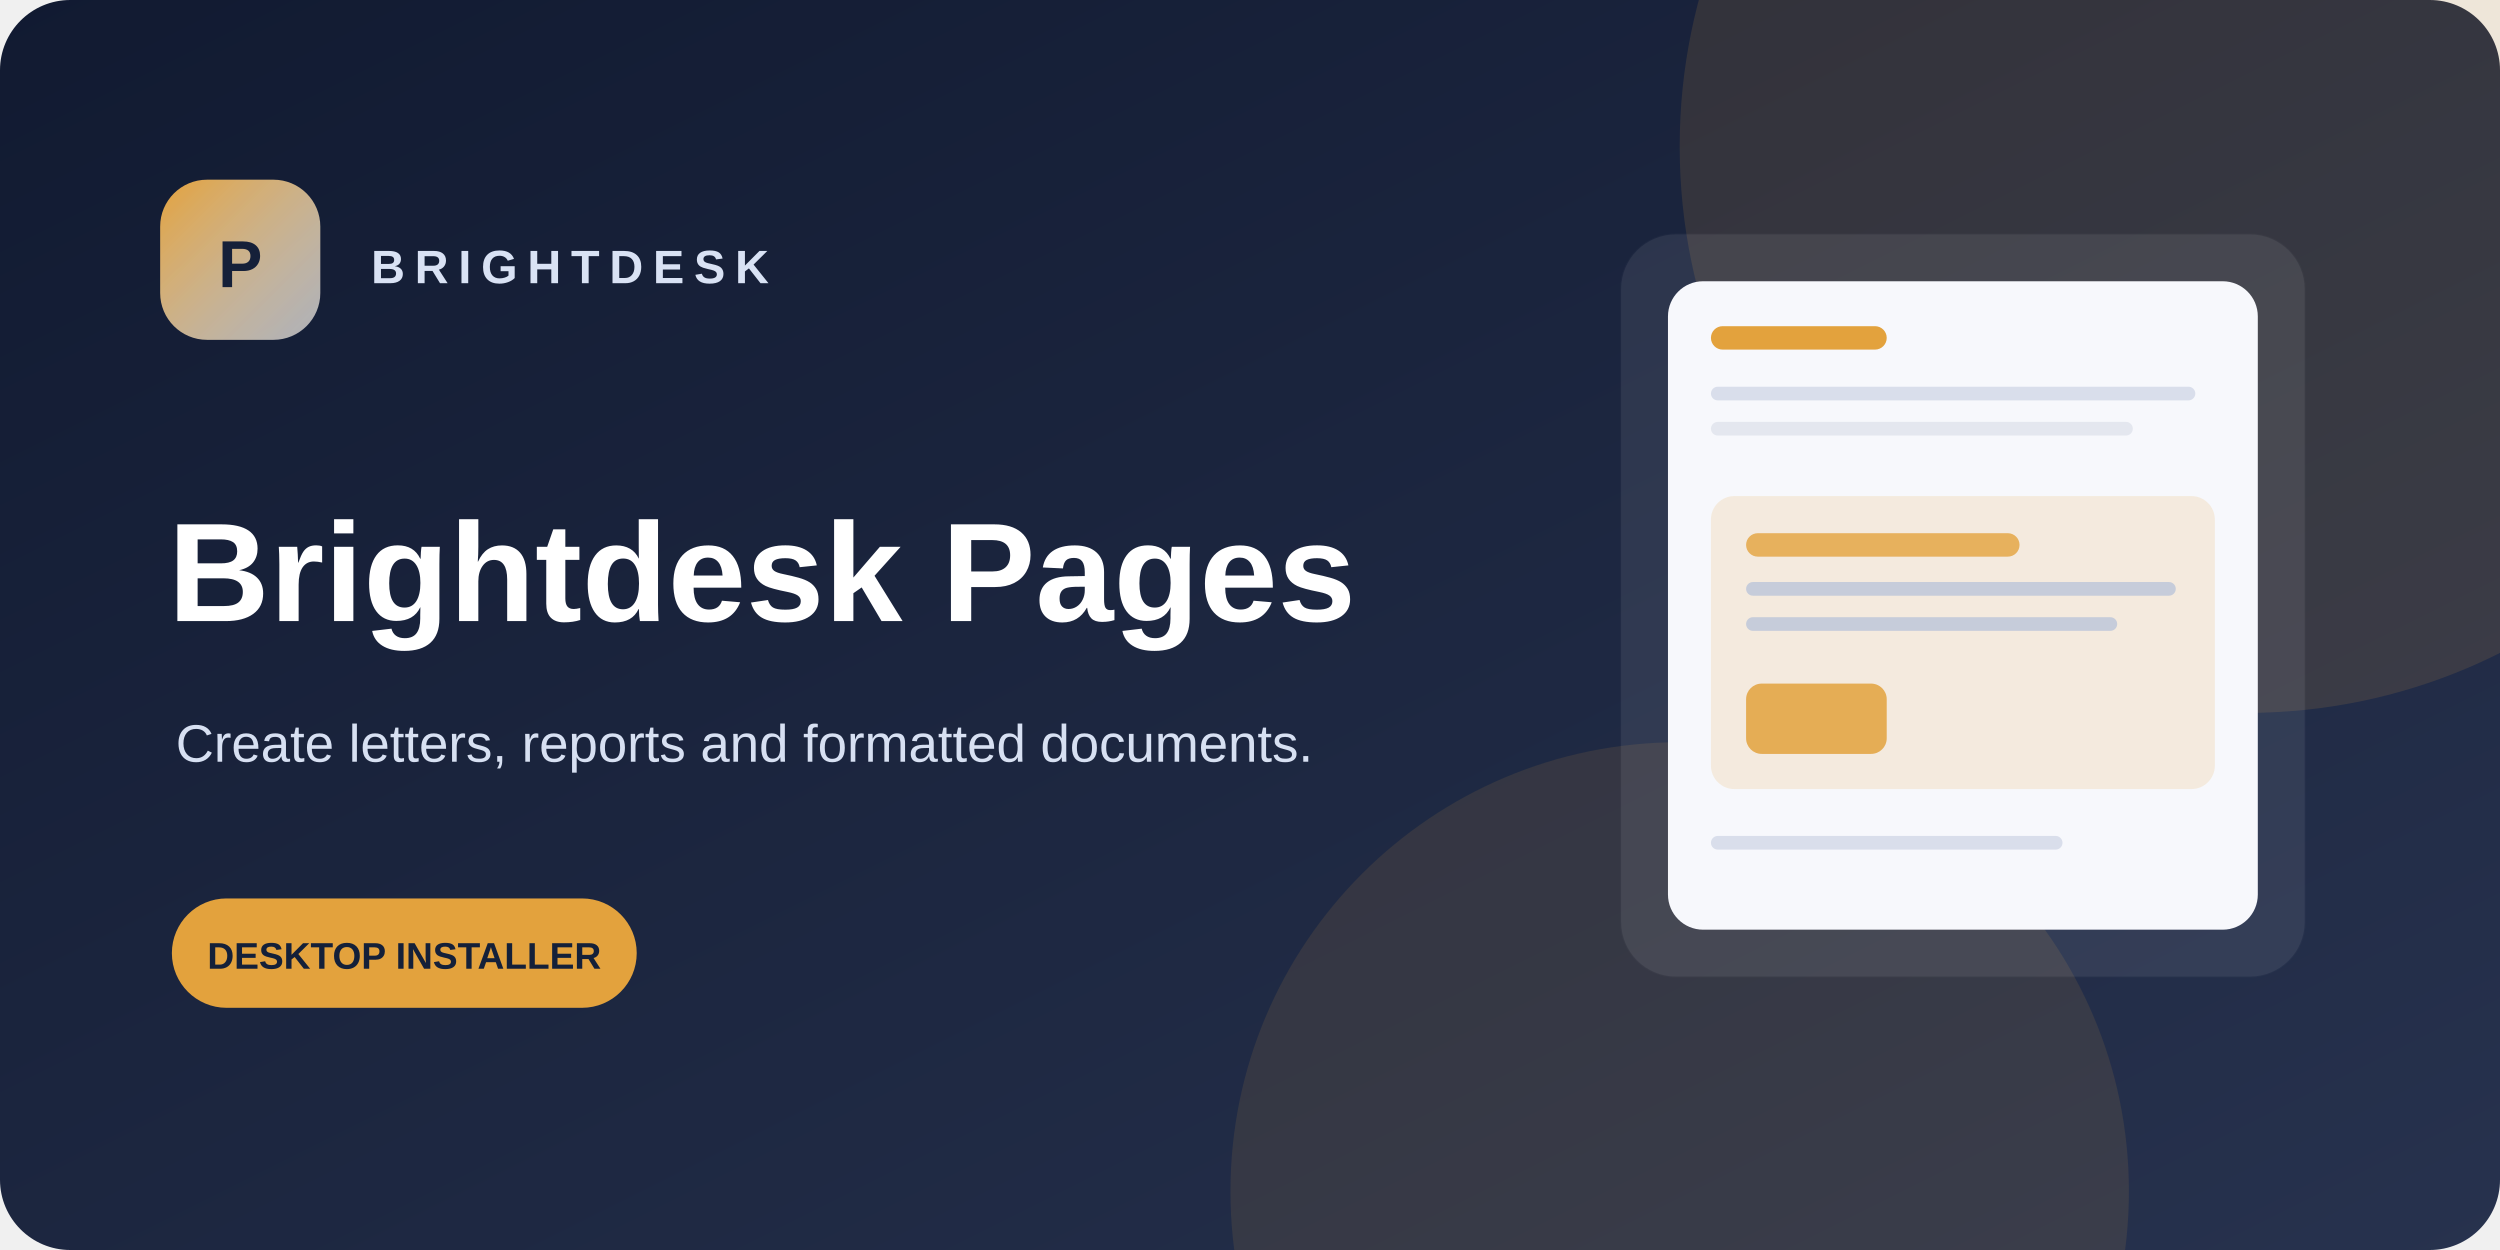
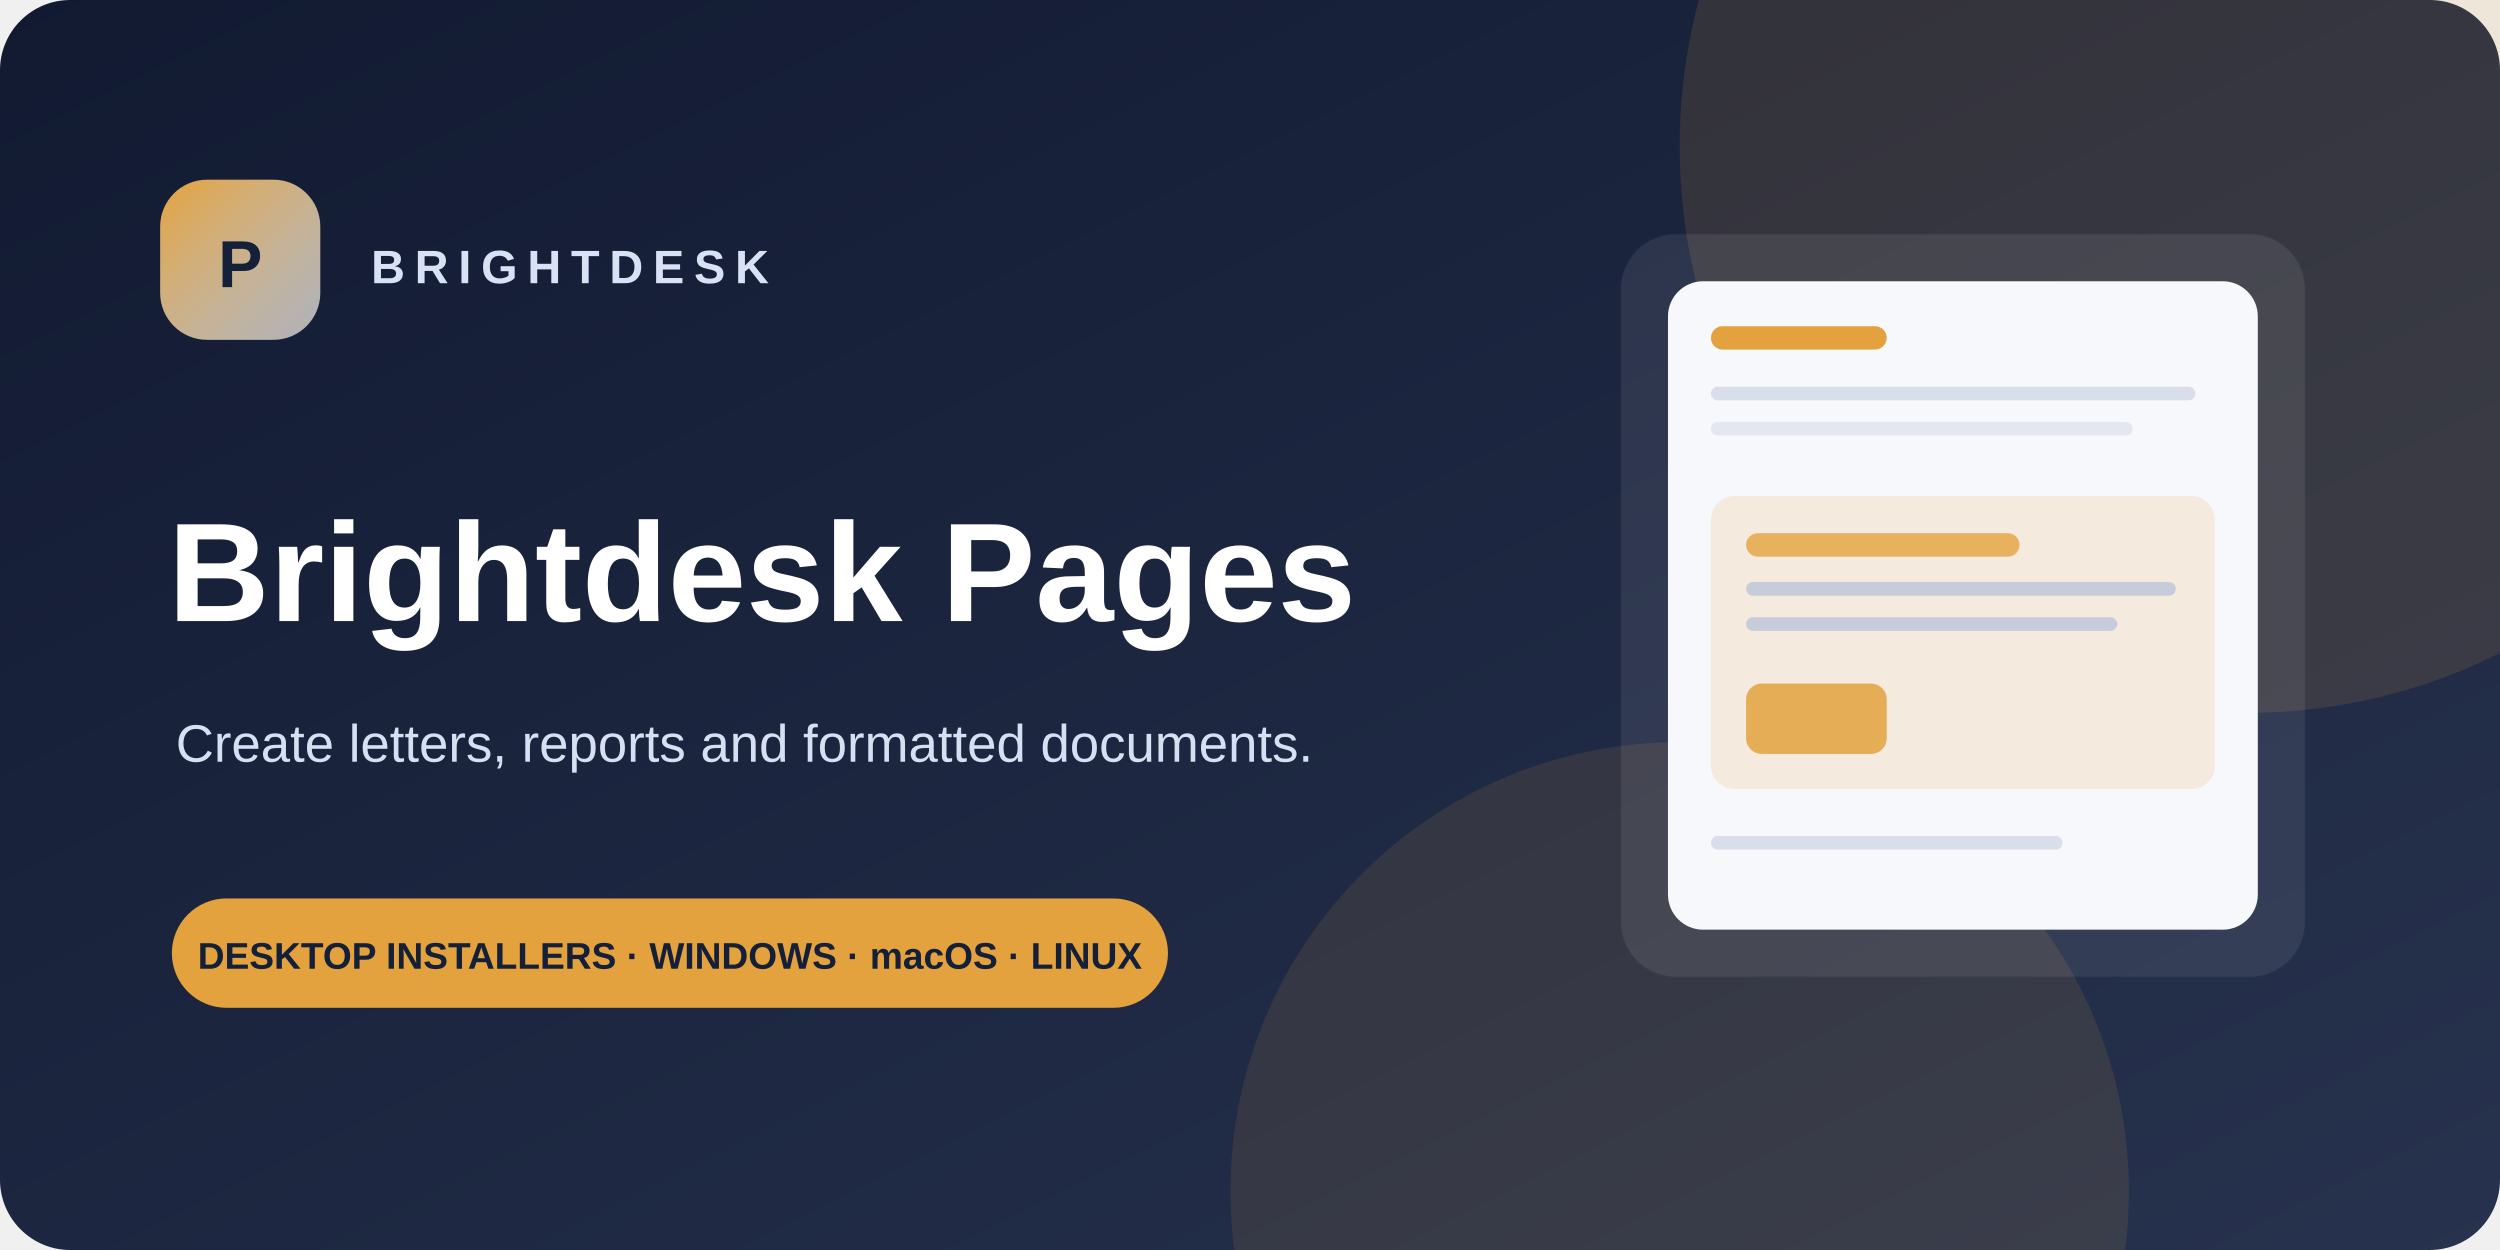
<svg xmlns="http://www.w3.org/2000/svg" width="1280" height="640" viewBox="0 0 1280 640" role="img" aria-labelledby="title desc">
  <defs>
    <linearGradient id="background" x1="0" y1="0" x2="1" y2="1">
      <stop offset="0" stop-color="#111a31" />
      <stop offset="1" stop-color="#27324e" />
    </linearGradient>
    <linearGradient id="accent" x1="0" y1="0" x2="1" y2="1">
      <stop offset="0" stop-color="#e3a23d" />
      <stop offset="1" stop-color="#ffffff" stop-opacity=".65" />
    </linearGradient>
  </defs>
  <rect width="1280" height="640" rx="36" fill="url(#background)" />
  <circle cx="1150" cy="75" r="290" fill="#e3a23d" opacity=".13" />
  <circle cx="860" cy="610" r="230" fill="#e3a23d" opacity=".11" />
  <rect x="82" y="92" width="82" height="82" rx="24" fill="url(#accent)" />
  <text x="123" y="147" text-anchor="middle" font-family="Arial, sans-serif" font-size="34" font-weight="700" fill="#152039">P</text>
  <text x="190" y="145" font-family="Arial, sans-serif" font-size="24" letter-spacing="5" font-weight="700" fill="#d9e2f4">BRIGHTDESK</text>
  <text x="86" y="318" font-family="Arial, sans-serif" font-size="72" font-weight="700" fill="#ffffff">Brightdesk Pages</text>
  <text x="90" y="390" font-family="Arial, sans-serif" font-size="27" fill="#d7e0f2">Create letters, reports and formatted documents.</text>
-   <rect x="88" y="460" width="238" height="56" rx="28" fill="#e3a23d" />
-   <text x="207" y="496" text-anchor="middle" font-family="Arial, sans-serif" font-size="19" font-weight="700" fill="#142039">DESKTOP INSTALLER</text>
+   <rect x="88" y="460" width="510" height="56" rx="28" fill="#e3a23d" />
+   <text x="343" y="496" text-anchor="middle" font-family="Arial, sans-serif" font-size="19" font-weight="700" fill="#142039">DESKTOP INSTALLERS · WINDOWS · macOS · LINUX</text>
  <g transform="translate(830 120)">
    <rect x="0" y="0" width="350" height="380" rx="28" fill="#ffffff" opacity=".08" stroke="#ffffff" stroke-opacity=".22" />
    <rect x="24" y="24" width="302" height="332" rx="18" fill="#f7f8fc" />
    <rect x="46" y="47" width="90" height="12" rx="6" fill="#e3a23d" />
    <rect x="46" y="78" width="248" height="7" rx="3.5" fill="#d9deeb" />
    <rect x="46" y="96" width="216" height="7" rx="3.5" fill="#e4e7ef" />
    <rect x="46" y="134" width="258" height="150" rx="12" fill="#e3a23d" opacity=".16" />
    <rect x="64" y="153" width="140" height="12" rx="6" fill="#e3a23d" opacity=".8" />
    <rect x="64" y="178" width="220" height="7" rx="3.5" fill="#c6ccda" />
    <rect x="64" y="196" width="190" height="7" rx="3.5" fill="#c6ccda" />
    <rect x="64" y="230" width="72" height="36" rx="8" fill="#e3a23d" opacity=".85" />
    <rect x="46" y="308" width="180" height="7" rx="3.5" fill="#d9deeb" />
  </g>
</svg>
